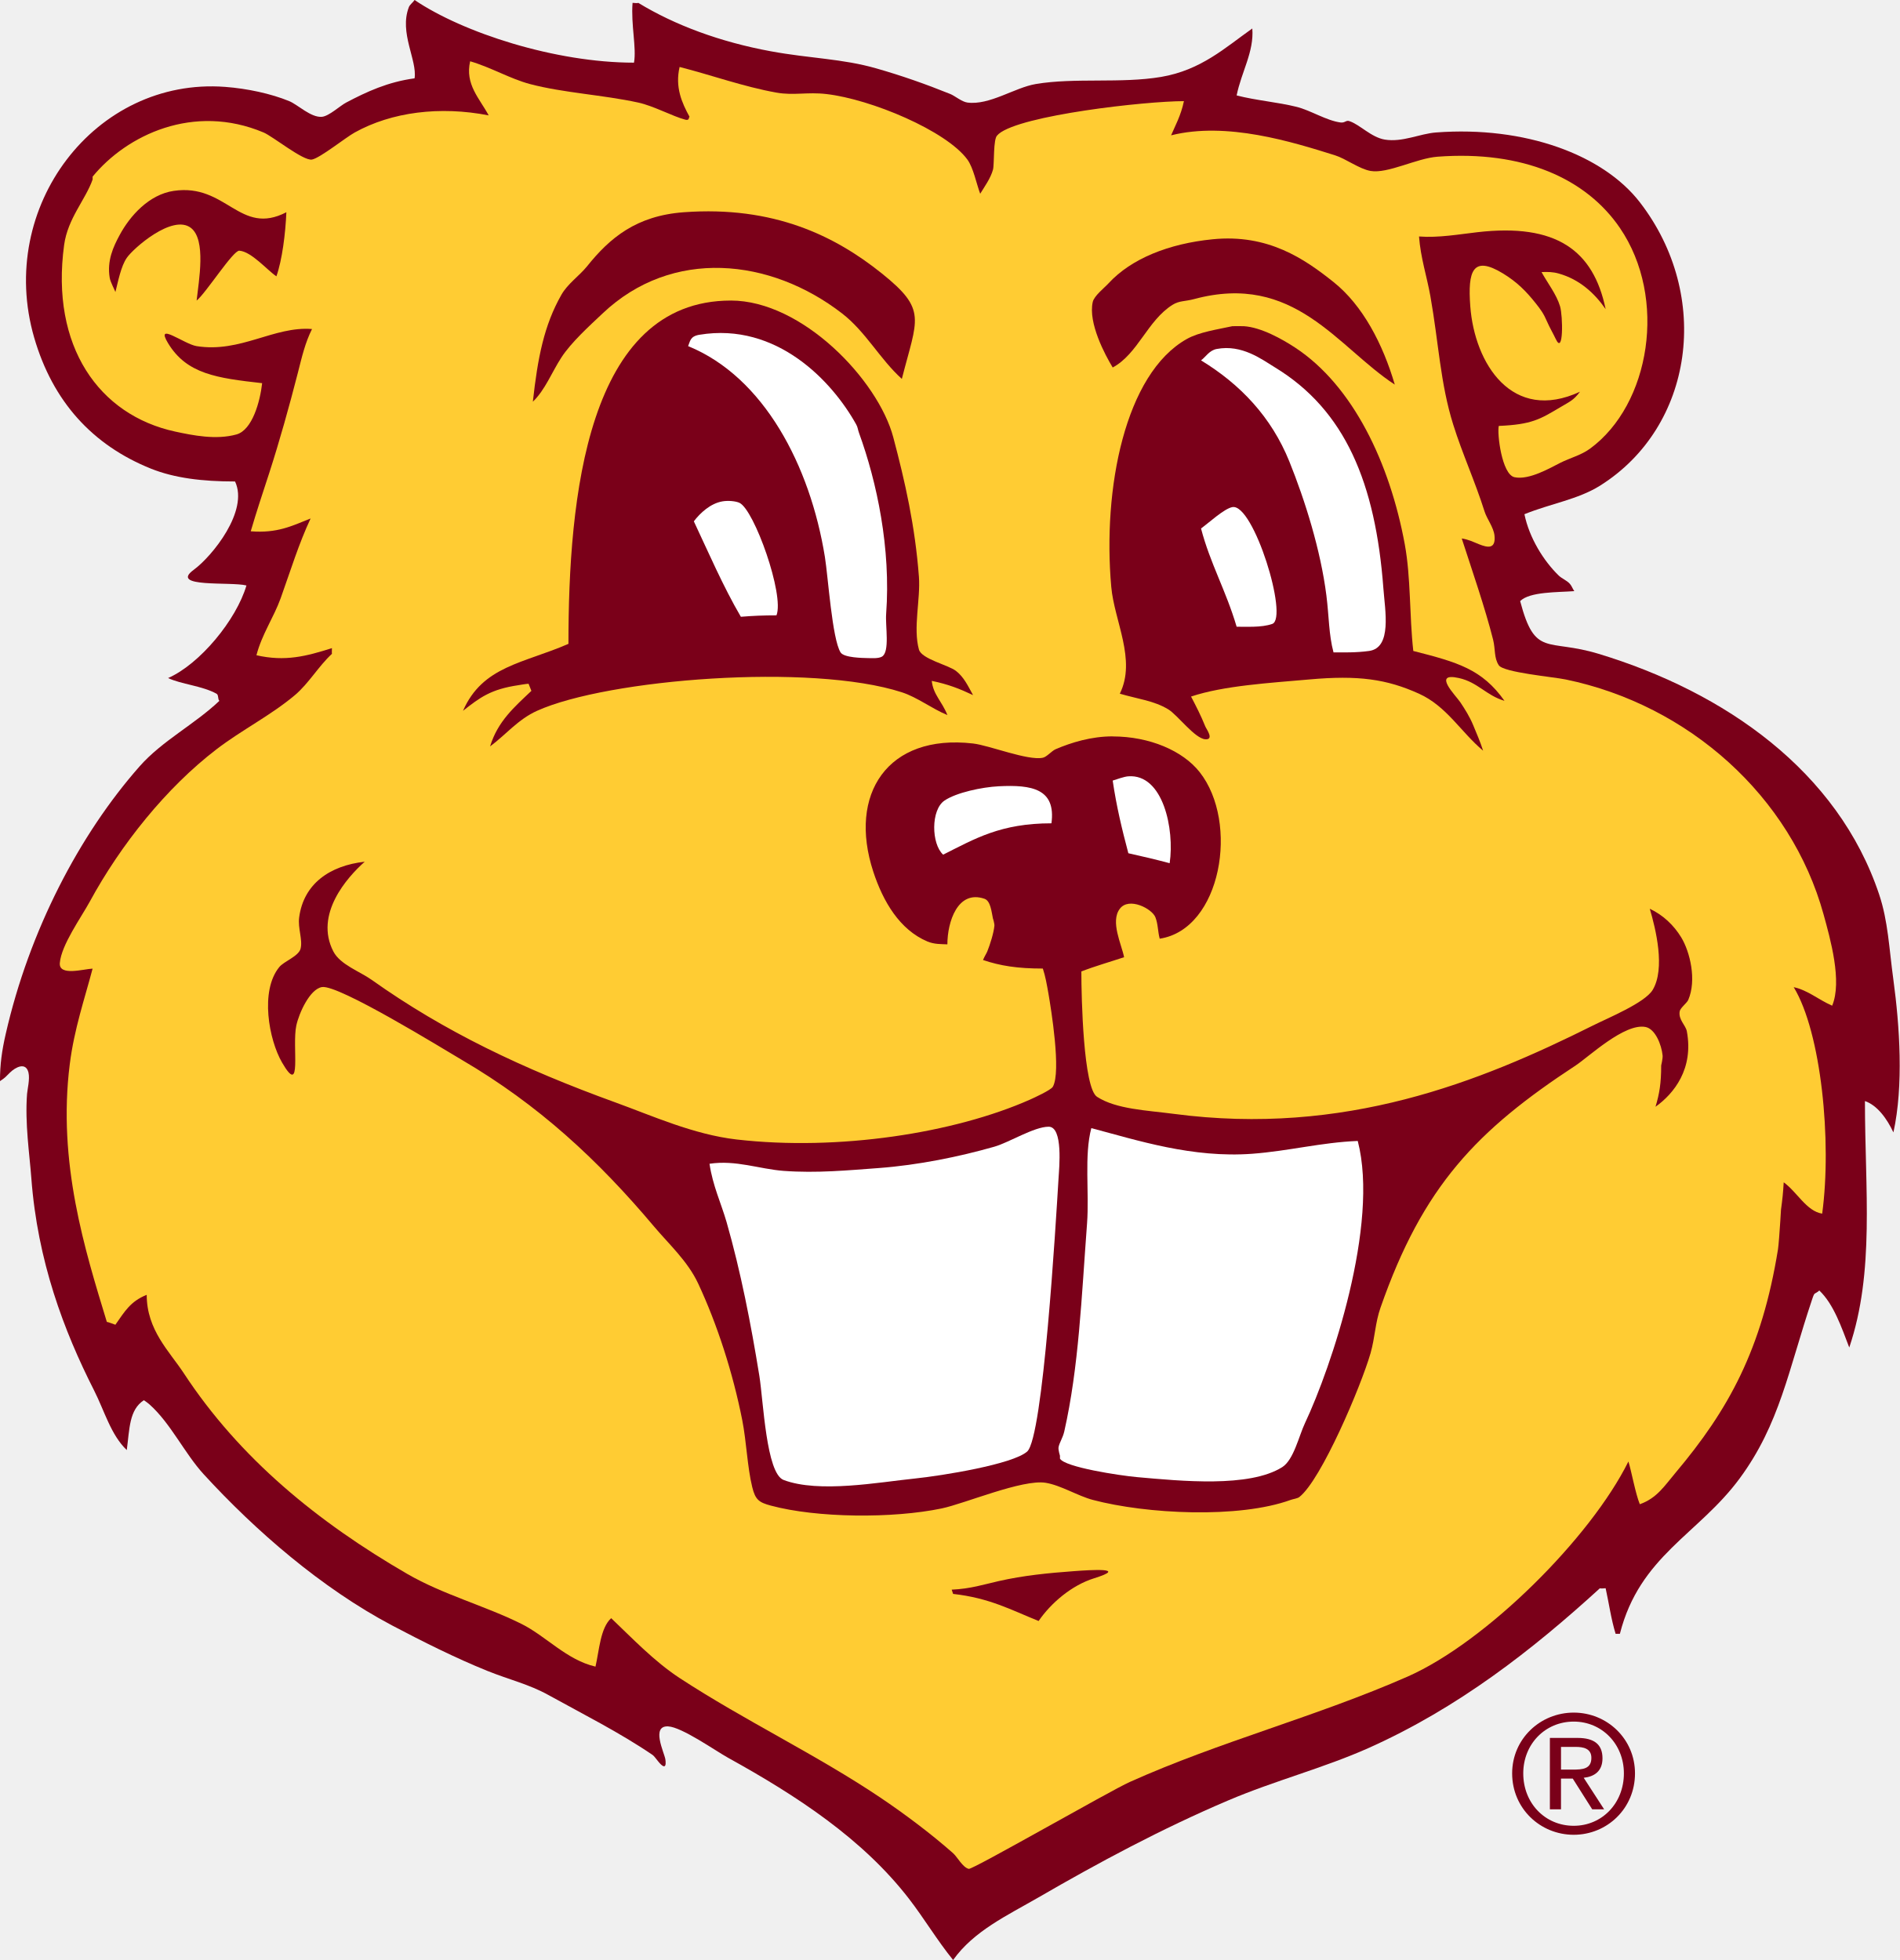
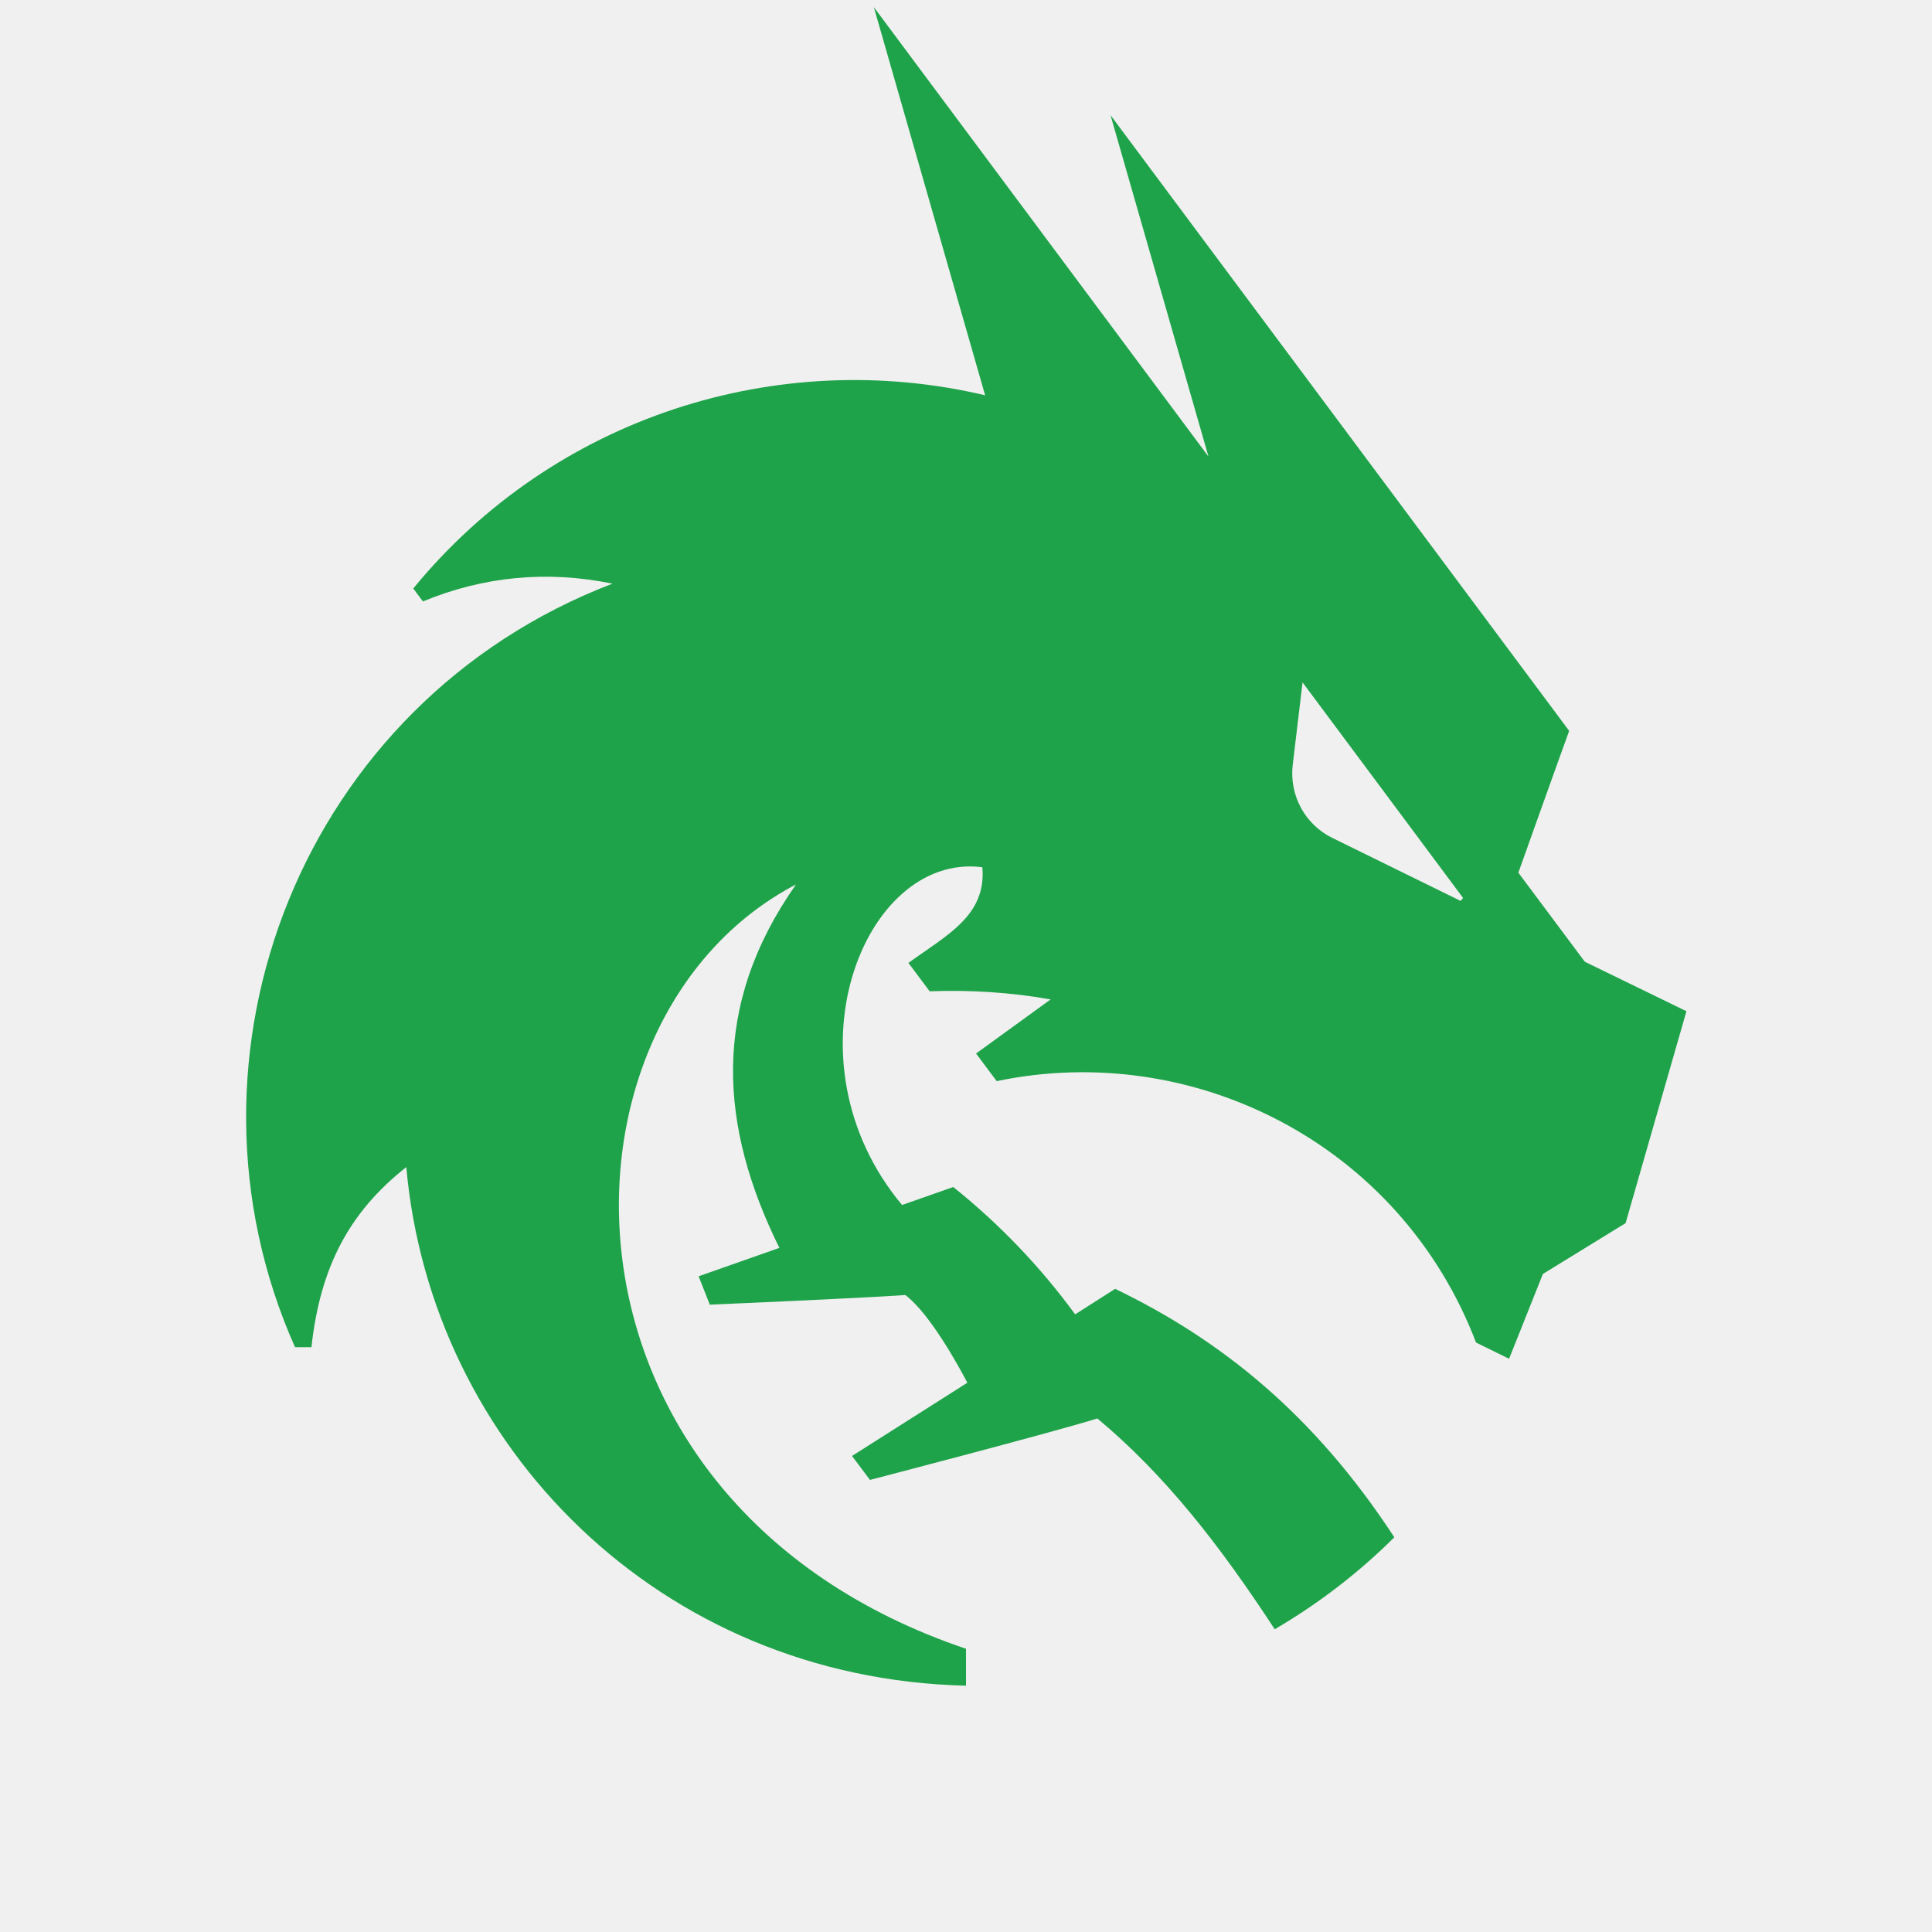
- <svg xmlns="http://www.w3.org/2000/svg" id="Layer_1" data-name="Layer 1" version="1.1" viewBox="0 0 139.542 144">
-   <defs>
-     <style>
-       .cls-1 {
-         fill: #fc3;
-       }
- 
-       .cls-1, .cls-2, .cls-3 {
-         stroke-width: 0px;
-       }
- 
-       .cls-2 {
-         fill: #7a0019;
-       }
- 
-       .cls-3 {
-         fill: #fff;
-       }
-     </style>
-   </defs>
-   <g>
-     <path class="cls-2" d="M30.453,0c3.555,2.403,10.325,4.604,16.117,4.604.196-1.079-.232-2.786-.105-4.395.066,0,.366.043.419,0,2.689,1.639,6.011,2.872,9.733,3.558,2.875.53,5.249.54,7.744,1.256,1.868.533,3.637,1.155,5.442,1.883.343.138.841.572,1.256.628,1.632.216,3.47-1.099,5.023-1.36,2.854-.484,6.271-.026,9.208-.523,2.94-.5,4.697-2.145,6.698-3.558.137,1.71-.798,3.182-1.151,4.918,1.426.369,3.001.491,4.395.837,1.031.252,2.208,1.02,3.245,1.151.318.039.392-.18.628-.104.759.236,1.609,1.194,2.616,1.361,1.306.213,2.563-.435,3.768-.524,6.544-.49,12.267,1.639,14.965,5.128,5.309,6.871,3.971,16.499-2.93,20.826-1.622,1.014-3.626,1.312-5.547,2.093.357,1.746,1.413,3.431,2.512,4.5.253.245.602.356.837.628.128.147.186.343.315.523-1.247.094-3.275.033-3.978.732,1.102,4.17,1.973,2.724,5.755,3.872,9.289,2.813,17.592,8.624,20.617,17.686.658,1.975.719,3.885,1.046,6.279.456,3.362.757,7.76,0,11.198-.483-1.027-1.194-1.995-2.092-2.303,0,6.516.729,12.536-1.151,18.106-.573-1.488-1.138-3.176-2.198-4.186-.37.32-.333.058-.523.628-1.755,5.223-2.374,9.167-5.336,13.186-3.033,4.107-7.336,5.681-8.792,11.407-.003-.006-.301,0-.314,0-.336-1.102-.484-2.217-.733-3.349-.076,0-.359.042-.418,0-4.971,4.543-10.4,8.781-16.953,11.721-3.349,1.497-6.931,2.41-10.361,3.872-4.892,2.08-9.549,4.585-13.918,7.117-2.323,1.341-4.759,2.469-6.281,4.604-1.167-1.435-2.122-3.048-3.243-4.5-3.412-4.415-8.245-7.567-13.291-10.36-.932-.517-3.388-2.25-4.396-2.303-1.275-.068-.294,1.913-.209,2.407.023.141.072.543-.105.523-.255-.033-.628-.697-.837-.837-2.414-1.642-5.092-2.986-7.64-4.395-1.452-.805-2.858-1.118-4.5-1.779-2.332-.942-4.785-2.172-7.012-3.348-5.158-2.73-10.004-6.936-13.814-11.093-1.416-1.548-2.42-3.738-3.977-5.128-.105-.095-.304-.242-.419-.314-1.086.706-1.047,2.102-1.256,3.663-1.174-1.122-1.632-2.868-2.407-4.395-2.22-4.376-4.15-9.497-4.604-15.593-.134-1.785-.477-4.007-.314-6.175.023-.32.219-1.085.105-1.57-.196-.814-.971-.385-1.361,0-.321.311-.317.354-.733.628,0-1.242.147-2.263.419-3.452,1.73-7.607,5.425-14.674,9.837-19.675,1.655-1.88,4.046-3.087,5.861-4.814-.131-.104-.043-.432-.21-.523-1.049-.582-2.596-.693-3.558-1.151,2.326-1.021,5.007-4.258,5.756-6.802-1.151-.295-5.707.189-3.872-1.151,1.357-.997,4.055-4.327,3.035-6.489-2.414,0-4.451-.252-6.174-.941-4.31-1.733-7.221-4.942-8.581-9.628C-.278,15.197,7.002,5.667,16.535,6.383c1.622.121,3.372.497,4.709,1.047.628.255,1.596,1.226,2.407,1.151.52-.049,1.331-.814,1.779-1.047,1.514-.798,3.058-1.514,5.023-1.779.203-1.335-1.147-3.352-.419-5.233.069-.183.317-.359.419-.523Z" />
-     <path class="cls-1" d="M34.535,4.5c-.393,1.698.693,2.731,1.361,3.977-3.584-.7-7.127-.249-9.838,1.256-.673.37-2.531,1.868-3.139,1.989-.635.121-2.871-1.701-3.558-1.989-5.147-2.168-10.06.193-12.558,3.244v.209c-.514,1.478-1.828,2.858-2.093,4.814-1.013,7.453,2.564,12.499,8.163,13.709,1.279.275,2.996.628,4.5.209,1.167-.33,1.733-2.426,1.883-3.767-3.332-.373-5.54-.674-6.907-2.93-.99-1.632,1.171.062,2.093.209,3.228.513,5.677-1.478,8.477-1.256-.507,1.02-.73,1.995-1.047,3.244-.631,2.462-1.347,5.02-2.093,7.326-.494,1.517-.939,2.848-1.361,4.29,1.936.151,2.979-.373,4.396-.941-.876,1.88-1.442,3.744-2.198,5.861-.51,1.415-1.373,2.629-1.779,4.186,2.112.484,3.673.072,5.546-.523,0,.03-.016.415,0,.419-.988.912-1.7,2.172-2.721,3.035-1.779,1.497-3.911,2.56-5.756,3.977-3.689,2.822-7.034,7.005-9.314,11.198-.631,1.158-2.087,3.179-2.198,4.5-.089,1.004,1.776.438,2.407.419-.573,2.181-1.351,4.428-1.675,7.012-.916,7.234,1.125,13.7,2.721,18.942.134.02.373.121.628.209.683-.968,1.095-1.714,2.302-2.198,0,2.591,1.661,4.141,2.721,5.756,4.11,6.266,9.85,10.947,16.43,14.756,2.616,1.514,5.707,2.335,8.372,3.663,1.805.896,3.323,2.653,5.442,3.14.278-1.214.356-2.833,1.152-3.559,1.583,1.508,3.165,3.175,5.023,4.395,4.758,3.117,10.069,5.638,14.756,8.791,1.762,1.184,3.728,2.659,5.336,4.081.314.279.707,1.05,1.152,1.152.294.065,10.383-5.74,11.826-6.384,6.629-2.976,13.723-4.803,20.408-7.743,5.764-2.542,13.447-10.201,16.22-15.803.227.727.514,2.344.837,3.14,1.273-.451,1.835-1.38,2.617-2.303,3.901-4.634,6.345-9.062,7.534-16.43.091-.579.288-3.964.21-2.826.125-.939.158-1.239.21-2.092.991.72,1.671,2.119,2.826,2.302.719-5.324-.069-13.316-2.092-16.64,1.072.24,1.772.899,2.824,1.361.75-1.783-.133-4.899-.628-6.698-2.393-8.686-9.909-15.4-18.941-17.268-.945-.196-4.569-.513-4.919-1.046-.359-.546-.238-1.161-.418-1.884-.592-2.348-1.556-5.121-2.302-7.43.487.075.779.226,1.255.419.658.265,1.25.376,1.151-.628-.062-.611-.559-1.226-.732-1.779-.704-2.227-1.635-4.248-2.302-6.384-.952-3.038-1.066-5.994-1.674-9.419-.262-1.472-.714-2.796-.837-4.396,1.426.111,2.965-.163,4.29-.314,5.775-.667,8.52,1.312,9.418,5.651-.801-1.154-1.906-2.185-3.453-2.617-.419-.118-.792-.124-1.255-.104.437.798,1.099,1.638,1.359,2.511.214.716.259,3.634-.314,2.407-.177-.379-.467-.877-.628-1.256-.264-.618-.478-.906-.837-1.36-.723-.912-1.389-1.576-2.406-2.198-2.228-1.36-2.604-.192-2.408,2.407.314,4.213,3.07,8.591,8.059,6.279-.486.645-.746.719-1.466,1.151-1.474.873-2.079,1.259-4.5,1.361-.133.563.223,3.558,1.151,3.767,1.077.239,2.68-.713,3.349-1.046.781-.393,1.521-.556,2.198-1.047,4.431-3.238,5.711-11.074,2.198-16.221-2.484-3.64-7.116-5.704-13.396-5.232-1.54.114-3.656,1.265-4.918,1.046-.835-.147-1.826-.906-2.616-1.151-3.147-.985-7.945-2.489-12.035-1.466.279-.664.723-1.449.941-2.511-2.835,0-11.978,1.03-13.604,2.407,0,0-.098.095-.104.105-.311.242-.21,2.113-.315,2.512-.169.638-.634,1.272-.941,1.779-.272-.713-.497-1.903-.941-2.511-1.544-2.113-7.077-4.438-10.362-4.814-1.393-.163-2.39.121-3.662-.105-2.407-.428-4.798-1.295-7.116-1.884-.343,1.481.16,2.623.732,3.663-.078.026.017.295-.314.209-.925-.242-2.332-1.014-3.453-1.256-2.587-.566-5.488-.71-7.953-1.36-1.462-.389-2.852-1.223-4.396-1.674Z" />
-     <path class="cls-2" d="M53.686,22.081c5.246,0,10.818,5.848,11.93,10.047.867,3.273,1.602,6.514,1.884,10.256.121,1.648-.439,3.751,0,5.337.193.7,2.158,1.135,2.72,1.57.586.452.88,1.099,1.256,1.779-.997-.471-1.818-.795-3.034-1.047.111,1.021.736,1.478,1.15,2.512-1.141-.468-2.211-1.308-3.349-1.674-6.671-2.161-21.613-.974-26.791,1.36-1.403.631-2.296,1.76-3.453,2.617.562-1.851,1.802-2.911,3.035-4.081l-.209-.523c-.2.01-.733.104-.733.104-2.047.301-2.832.903-4.081,1.884,1.439-3.296,4.448-3.48,7.744-4.919,0-10.684,1.341-25.221,11.93-25.221Z" />
-     <path class="cls-3" d="M51.384,24.593c-.693.111-.684.471-.838.837,5.569,2.267,8.964,8.784,10.047,15.488.238,1.481.533,6.021,1.15,7.012.249.403,1.658.409,1.989.419.363.007.791.036,1.046-.104.605-.34.245-2.263.314-3.14.356-4.807-.678-9.686-1.99-13.29-.091-.245-.084-.402-.208-.628-1.751-3.156-5.828-7.532-11.512-6.593Z" />
-     <path class="cls-3" d="M53.059,36.837c-.873.15-1.639.86-2.093,1.465,1.073,2.279,2.159,4.801,3.454,7.012.876-.072,1.651-.105,2.616-.105.595-1.494-1.635-7.767-2.721-8.267-.272-.128-.841-.18-1.256-.105Z" />
-     <path class="cls-2" d="M90.524,23.965s.723-.01.837,0c1.279.078,2.835.958,3.768,1.57,4.273,2.803,6.965,8.522,8.057,14.442.457,2.485.333,5.206.628,7.849,3.249.827,5.049,1.334,6.698,3.663-1.345-.396-1.953-1.364-3.349-1.674-1.991-.448-.232,1.275.104,1.779.335.5.691,1.066.943,1.675.284.697.49,1.138.732,1.883-1.619-1.35-2.668-3.264-4.708-4.186-2.378-1.076-4.465-1.37-8.059-1.047-2.911.258-6.279.452-8.686,1.256.389.749.71,1.364,1.047,2.197.068.174.68.988,0,.942-.775-.055-2.031-1.779-2.72-2.198-1.048-.638-2.221-.758-3.559-1.151,1.229-2.489-.406-5.331-.629-7.849-.643-7.208,1.001-15.655,5.547-18.209.902-.51,2.27-.706,3.349-.942Z" />
-     <path class="cls-3" d="M89.373,25.639c-.547.102-.805.585-1.151.837,2.88,1.756,5.163,4.15,6.488,7.43,1.148,2.849,2.299,6.508,2.72,9.837.197,1.566.171,2.862.523,4.186.73,0,1.626.033,2.617-.104,1.694-.239,1.167-2.966,1.046-4.605-.578-7.728-2.802-13.081-7.953-16.221-.991-.605-2.434-1.71-4.29-1.36Z" />
-     <path class="cls-3" d="M90.524,37.256c-.612.114-1.763,1.187-2.302,1.57.669,2.567,1.831,4.555,2.616,7.221.645-.017,1.799.081,2.617-.209,1.216-.438-1.379-8.876-2.931-8.581Z" />
-     <path class="cls-2" d="M50.233,15.593c6.606-.484,11.113,1.743,14.547,4.5,3.346,2.686,2.597,3.294,1.465,7.745-1.622-1.466-2.643-3.46-4.395-4.814-5.258-4.065-12.476-4.834-17.581,0-.971.916-2.315,2.132-3.035,3.244-.697,1.07-1.19,2.381-2.093,3.244.356-3.228.821-5.612,2.093-7.849.458-.814,1.318-1.393,1.884-2.093,1.674-2.09,3.617-3.722,7.116-3.977Z" />
-     <path class="cls-2" d="M89.058,17.581c4.099-.415,6.783,1.455,8.896,3.14,2.152,1.714,3.628,4.565,4.5,7.535-4.221-2.754-7.371-8.277-14.755-6.279-.667.176-1.076.108-1.57.418-1.841,1.151-2.544,3.61-4.395,4.604-.566-.928-1.815-3.277-1.466-4.814.102-.451.845-1.027,1.151-1.36,1.685-1.838,4.465-2.927,7.639-3.244Z" />
-     <path class="cls-2" d="M78.907,115.43c1.23-.091,4.004-.271,1.466.524-1.658.514-3.185,1.829-4.081,3.14-2.039-.821-3.602-1.691-6.281-1.99l-.104-.313c1.369-.059,2.368-.383,3.453-.629,1.825-.415,3.652-.594,5.546-.732Z" />
-     <path class="cls-2" d="M81.733,54.105c2.72.003,5.15,1.056,6.383,2.616,2.934,3.712,1.592,11.557-2.93,12.244-.144-.55-.117-1.056-.314-1.57-.242-.631-1.943-1.521-2.616-.628-.717.942.139,2.639.314,3.558-1.025.343-2.142.658-3.139,1.047,0,1.965.152,8.562,1.151,9.209,1.415.919,3.685.995,5.65,1.255,12.526,1.652,22.471-2.341,30.768-6.488,1.108-.555,3.82-1.668,4.396-2.617.945-1.573.228-4.477-.21-5.965.984.465,1.759,1.207,2.303,2.093.659,1.082,1.147,3.156.522,4.605-.108.238-.589.59-.629.838-.107.614.439,1.014.525,1.465.513,2.753-.943,4.581-2.302,5.546.29-.958.418-1.733.418-3.035,0,0,.124-.514.104-.733-.078-.784-.536-1.952-1.255-2.093-1.538-.3-4.164,2.188-5.129,2.826-7.266,4.765-11.216,8.854-14.336,17.79-.396,1.129-.4,2.175-.733,3.349-.69,2.401-3.62,9.317-5.233,10.57-.147.111-.44.14-.628.208-3.806,1.384-10.592,1.048-14.547,0-1.102-.294-2.348-1.075-3.453-1.255-1.704-.278-5.928,1.524-7.639,1.883-3.604.753-9.175.704-12.559-.209-.86-.232-1.132-.425-1.36-1.36-.363-1.479-.416-3.304-.733-4.919-.687-3.471-1.835-7.035-3.244-10.048-.772-1.641-2.139-2.874-3.244-4.186-4.104-4.873-8.463-8.928-14.128-12.243-1.373-.806-9.042-5.541-10.256-5.339-.899.148-1.694,1.937-1.884,2.826-.333,1.537.458,5.318-1.046,2.721-.975-1.68-1.632-5.271-.209-7.012.35-.435,1.426-.791,1.57-1.36.163-.667-.216-1.498-.105-2.302.33-2.456,2.243-3.797,4.814-4.082-1.302,1.155-3.709,3.869-2.303,6.593.501.971,1.943,1.465,2.826,2.093,5.327,3.788,11.093,6.534,17.895,9,2.682.971,5.723,2.354,8.895,2.721,7.479.86,15.995-.464,21.558-2.93.268-.121,1.527-.693,1.674-.942.632-1.099-.137-5.766-.314-6.802-.128-.736-.236-1.335-.419-1.884-1.876,0-3.132-.203-4.395-.628.124-.295.249-.471.314-.628.215-.543.467-1.338.523-1.884.013-.157-.105-.552-.105-.523-.113-.549-.18-1.314-.628-1.465-1.969-.673-2.721,1.711-2.721,3.349-.445-.02-.958.003-1.465-.209-2.04-.86-3.258-2.934-3.977-5.128-1.865-5.693,1.043-10.144,7.325-9.419,1.22.141,4.013,1.276,5.128,1.047.296-.062.655-.507.943-.628,1.16-.497,2.633-.945,4.186-.942Z" />
-     <path class="cls-3" d="M82.883,57.035c-.327.023-.829.216-1.15.314.28,1.91.677,3.551,1.15,5.338,1.044.229,2.038.467,3.035.732.367-2.492-.477-6.57-3.035-6.384Z" />
-     <path class="cls-3" d="M73.361,57.767c-1.23.062-3.107.461-3.976,1.046-1.018.677-.979,3.189-.106,3.978,2.339-1.171,4.216-2.303,7.955-2.303.342-2.541-1.447-2.845-3.872-2.721Z" />
-     <path class="cls-3" d="M77.024,82.779c-1.073.006-2.885,1.151-3.977,1.466-2.594.742-5.603,1.353-8.477,1.569-2.27.167-4.57.389-7.012.21-1.795-.138-3.499-.814-5.441-.523.239,1.618.853,2.897,1.256,4.291,1.036,3.622,1.785,7.462,2.407,11.301.294,1.841.5,7.152,1.779,7.639,2.603.988,7.032.16,9.628-.104,2.025-.209,7.218-1.048,8.267-1.988,1.171-1.059,2.096-16.695,2.303-20.093.039-.694.355-3.777-.733-3.768Z" />
-     <path class="cls-3" d="M80.163,82.884c-.533,2.008-.143,4.712-.314,7.011-.406,5.403-.603,10.547-1.674,15.279-.112.484-.361.821-.418,1.151-.036.187.103.629.103.629v.209c.355.634,4.391,1.245,5.652,1.359,3.241.288,8.251.792,10.674-.732.846-.536,1.223-2.289,1.675-3.243,1.919-4.07,5.475-14.58,3.872-20.722-2.659.104-5.066.74-7.745.941-4.408.327-8.398-.977-11.826-1.883Z" />
-     <path class="cls-2" d="M12.768,14.023c3.869-.572,4.84,3.349,8.267,1.57-.065,1.576-.31,3.513-.732,4.709-.687-.464-1.828-1.815-2.721-1.884-.458-.036-2.459,3.127-3.139,3.663.16-1.465.716-4.461-.419-5.337-1.348-1.043-4.242,1.51-4.71,2.198-.435.631-.634,1.723-.837,2.511-.046-.144-.367-.723-.419-1.047-.206-1.253.258-2.266.732-3.14.755-1.403,2.152-2.976,3.977-3.244Z" />
-   </g>
-   <path class="cls-2" d="M115.599,125.824c2.448,0,4.5,1.932,4.5,4.464,0,2.58-2.052,4.512-4.5,4.512-2.46,0-4.524-1.932-4.524-4.512,0-2.532,2.064-4.464,4.524-4.464ZM115.599,134.14c2.076,0,3.684-1.656,3.684-3.852,0-2.148-1.608-3.804-3.684-3.804-2.1,0-3.708,1.656-3.708,3.804,0,2.196,1.608,3.852,3.708,3.852ZM113.847,127.684h2.028c1.248,0,1.836.492,1.836,1.5,0,.948-.6,1.344-1.38,1.428l1.5,2.316h-.876l-1.428-2.256h-.864v2.256h-.816v-5.244ZM114.663,130.012h.852c.72,0,1.38-.036,1.38-.864,0-.696-.6-.804-1.152-.804h-1.079v1.668Z" />
+ <svg xmlns="http://www.w3.org/2000/svg" viewBox="0 0 1000 1000">
+   <path fill="#1fa34a" d="M820.3,497.8l-34.4-46.1c0,0,20.8-58.4,26.3-73.4L574.8,59.6l50.7,176.7L452.3,3.7l57.6,200.9  c-106.9-25.3-222.9,10.8-296,100l5,6.7c31.2-12.9,64.2-16.2,98.1-9.2c-160.6,61.5-231.6,244-164.3,395.2h8.5  c4.5-41.4,19.6-70,49.1-93.2c12.8,144,130.7,264.7,289.7,268.4v-19.1C276.8,778,278.7,527.4,412,457.8  c-44.5,63.3-39.5,125.5-8.6,188.1l-41.8,14.7l5.8,14.7c0,0,79.1-3.4,101.2-5c12.8,9.7,27.7,37,32.1,45.4L441,753.6l9.3,12.4  c0,0,93.1-24.2,117.7-31.8c35.2,29.4,63.2,65.4,91.8,109.1c22.6-13.2,43.4-29.2,61.9-47.6c-41.4-63.4-89.7-102.2-144.5-128.6  l-20.7,13.2c-18.3-25-39.6-47.1-63.1-65.9l-26.5,9.3c-62.3-74.7-20.1-182,40.9-174.9c0.2,0,0.4,0.1,0.7,0.2l0,0.2  c1.9,24.8-18.3,34.7-38.3,49.2l11,14.7c20.1-0.8,42.1,0.5,62.6,4.2c0,0,0,0,0,0l-38.6,28l10.7,14.3  c100.9-21.2,208.5,31.8,248.1,135.3l0,0c0,0,0,0,0,0l17.1,8.4l17.5-43.9l42.8-26.3l31.5-109.7L820.3,497.8z M756,466.3l-66.4-32.6  c-14.1-6.9-22.3-22-20.5-37.7l5.1-42.8l83.1,111.6C756.7,465.5,756.3,465.9,756,466.3z" />
</svg>
